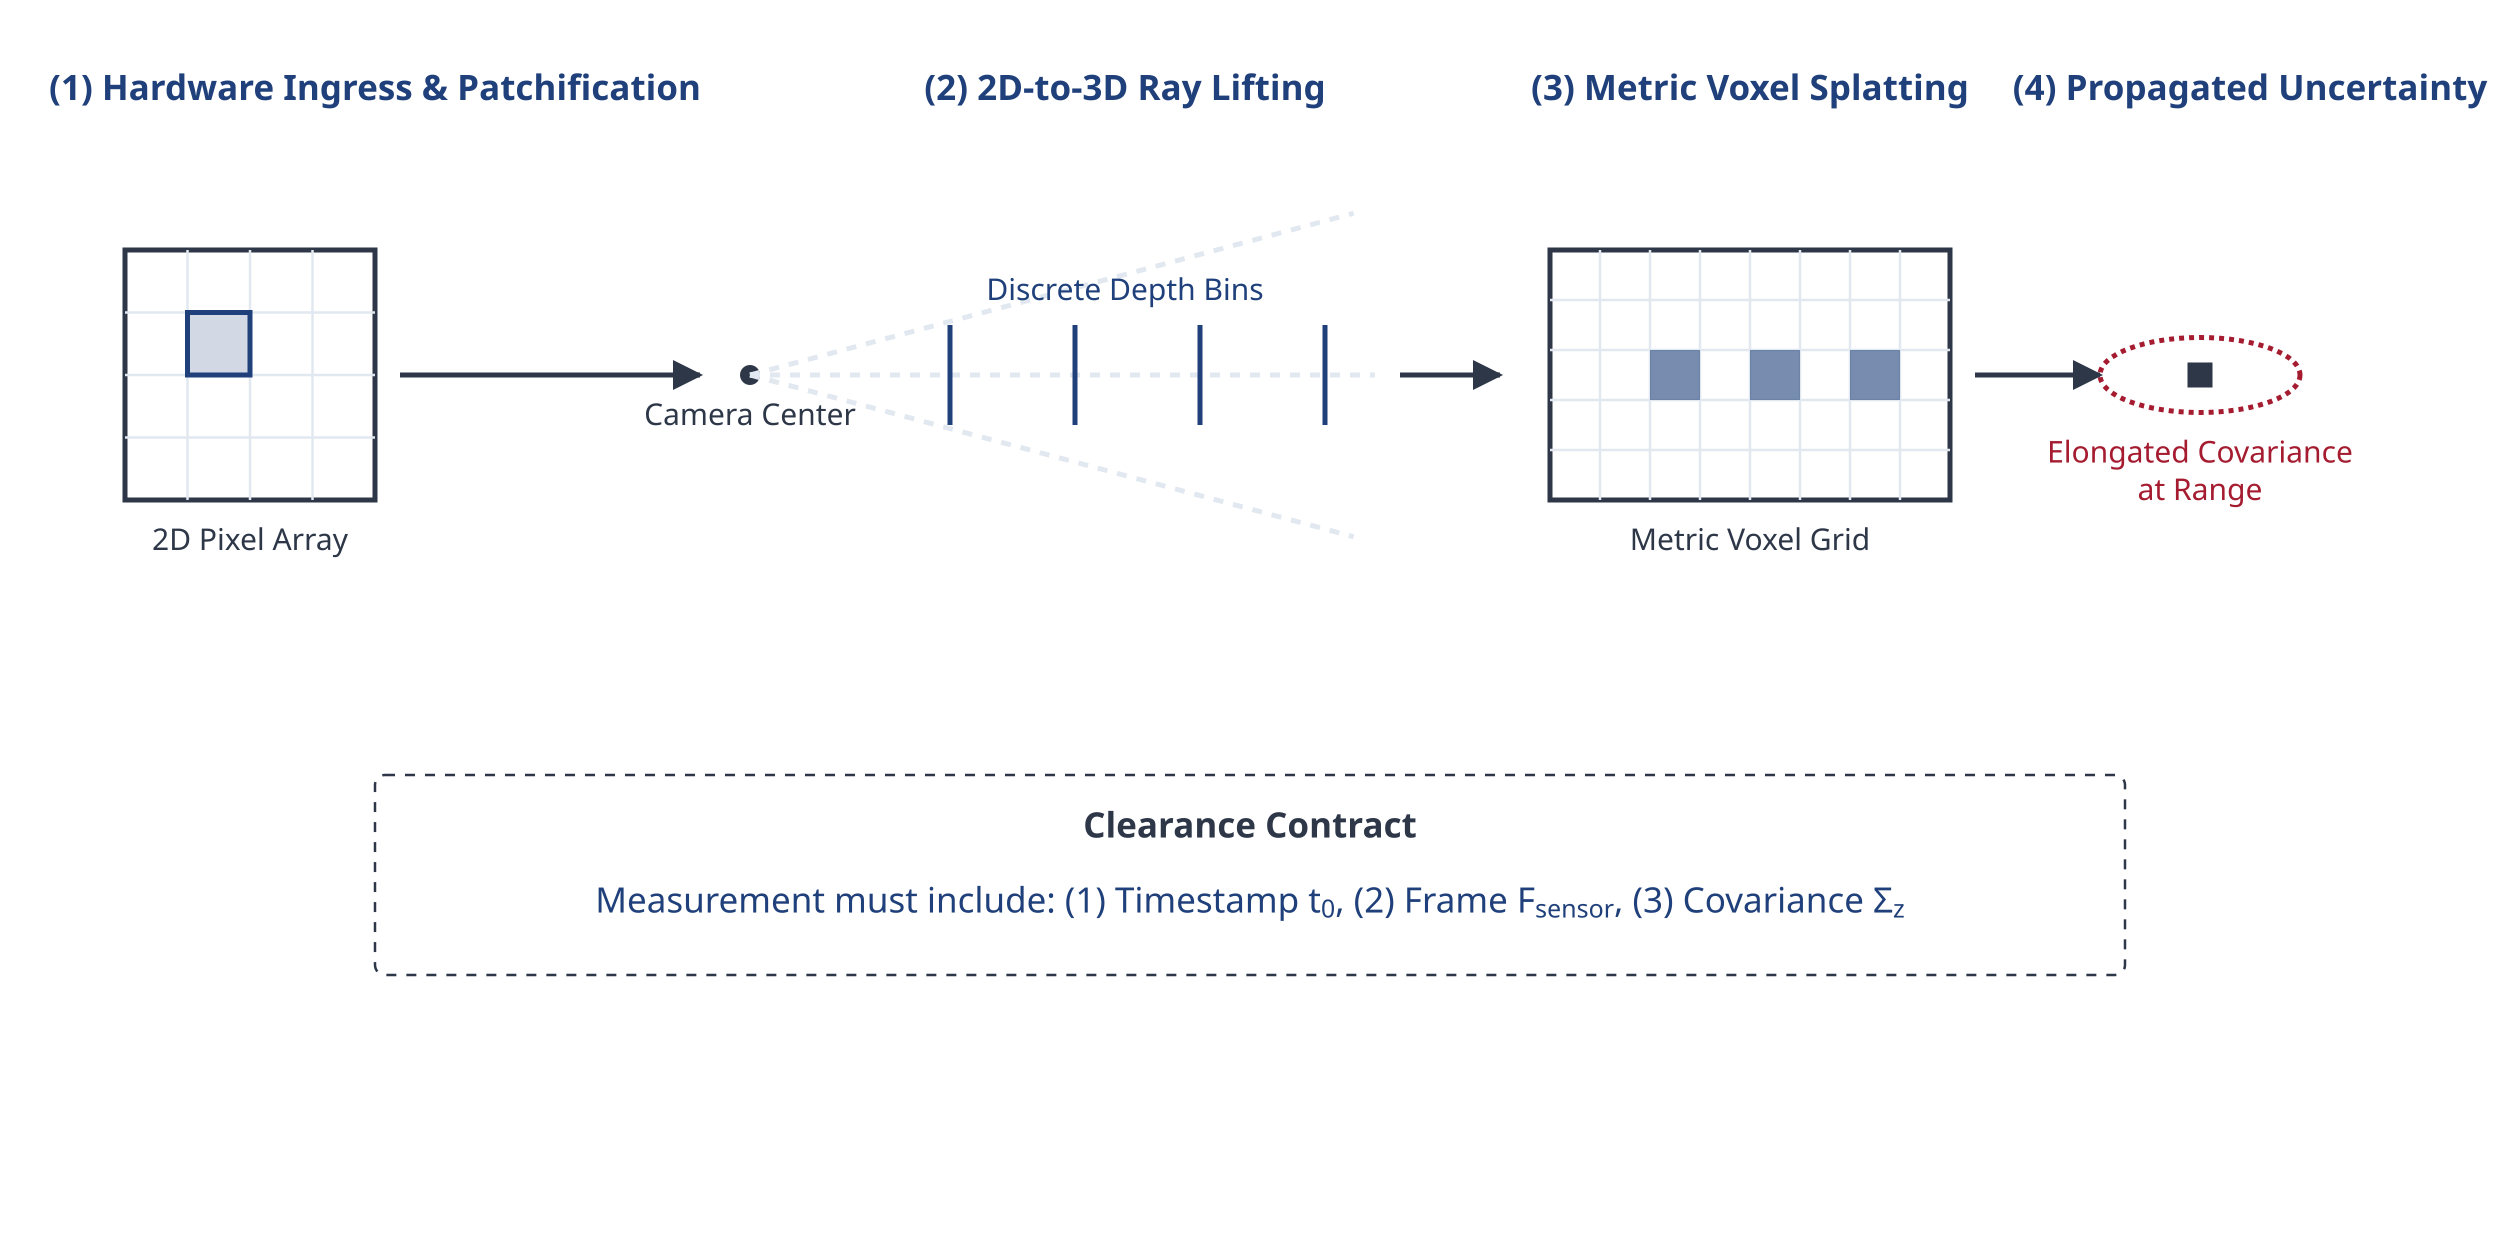
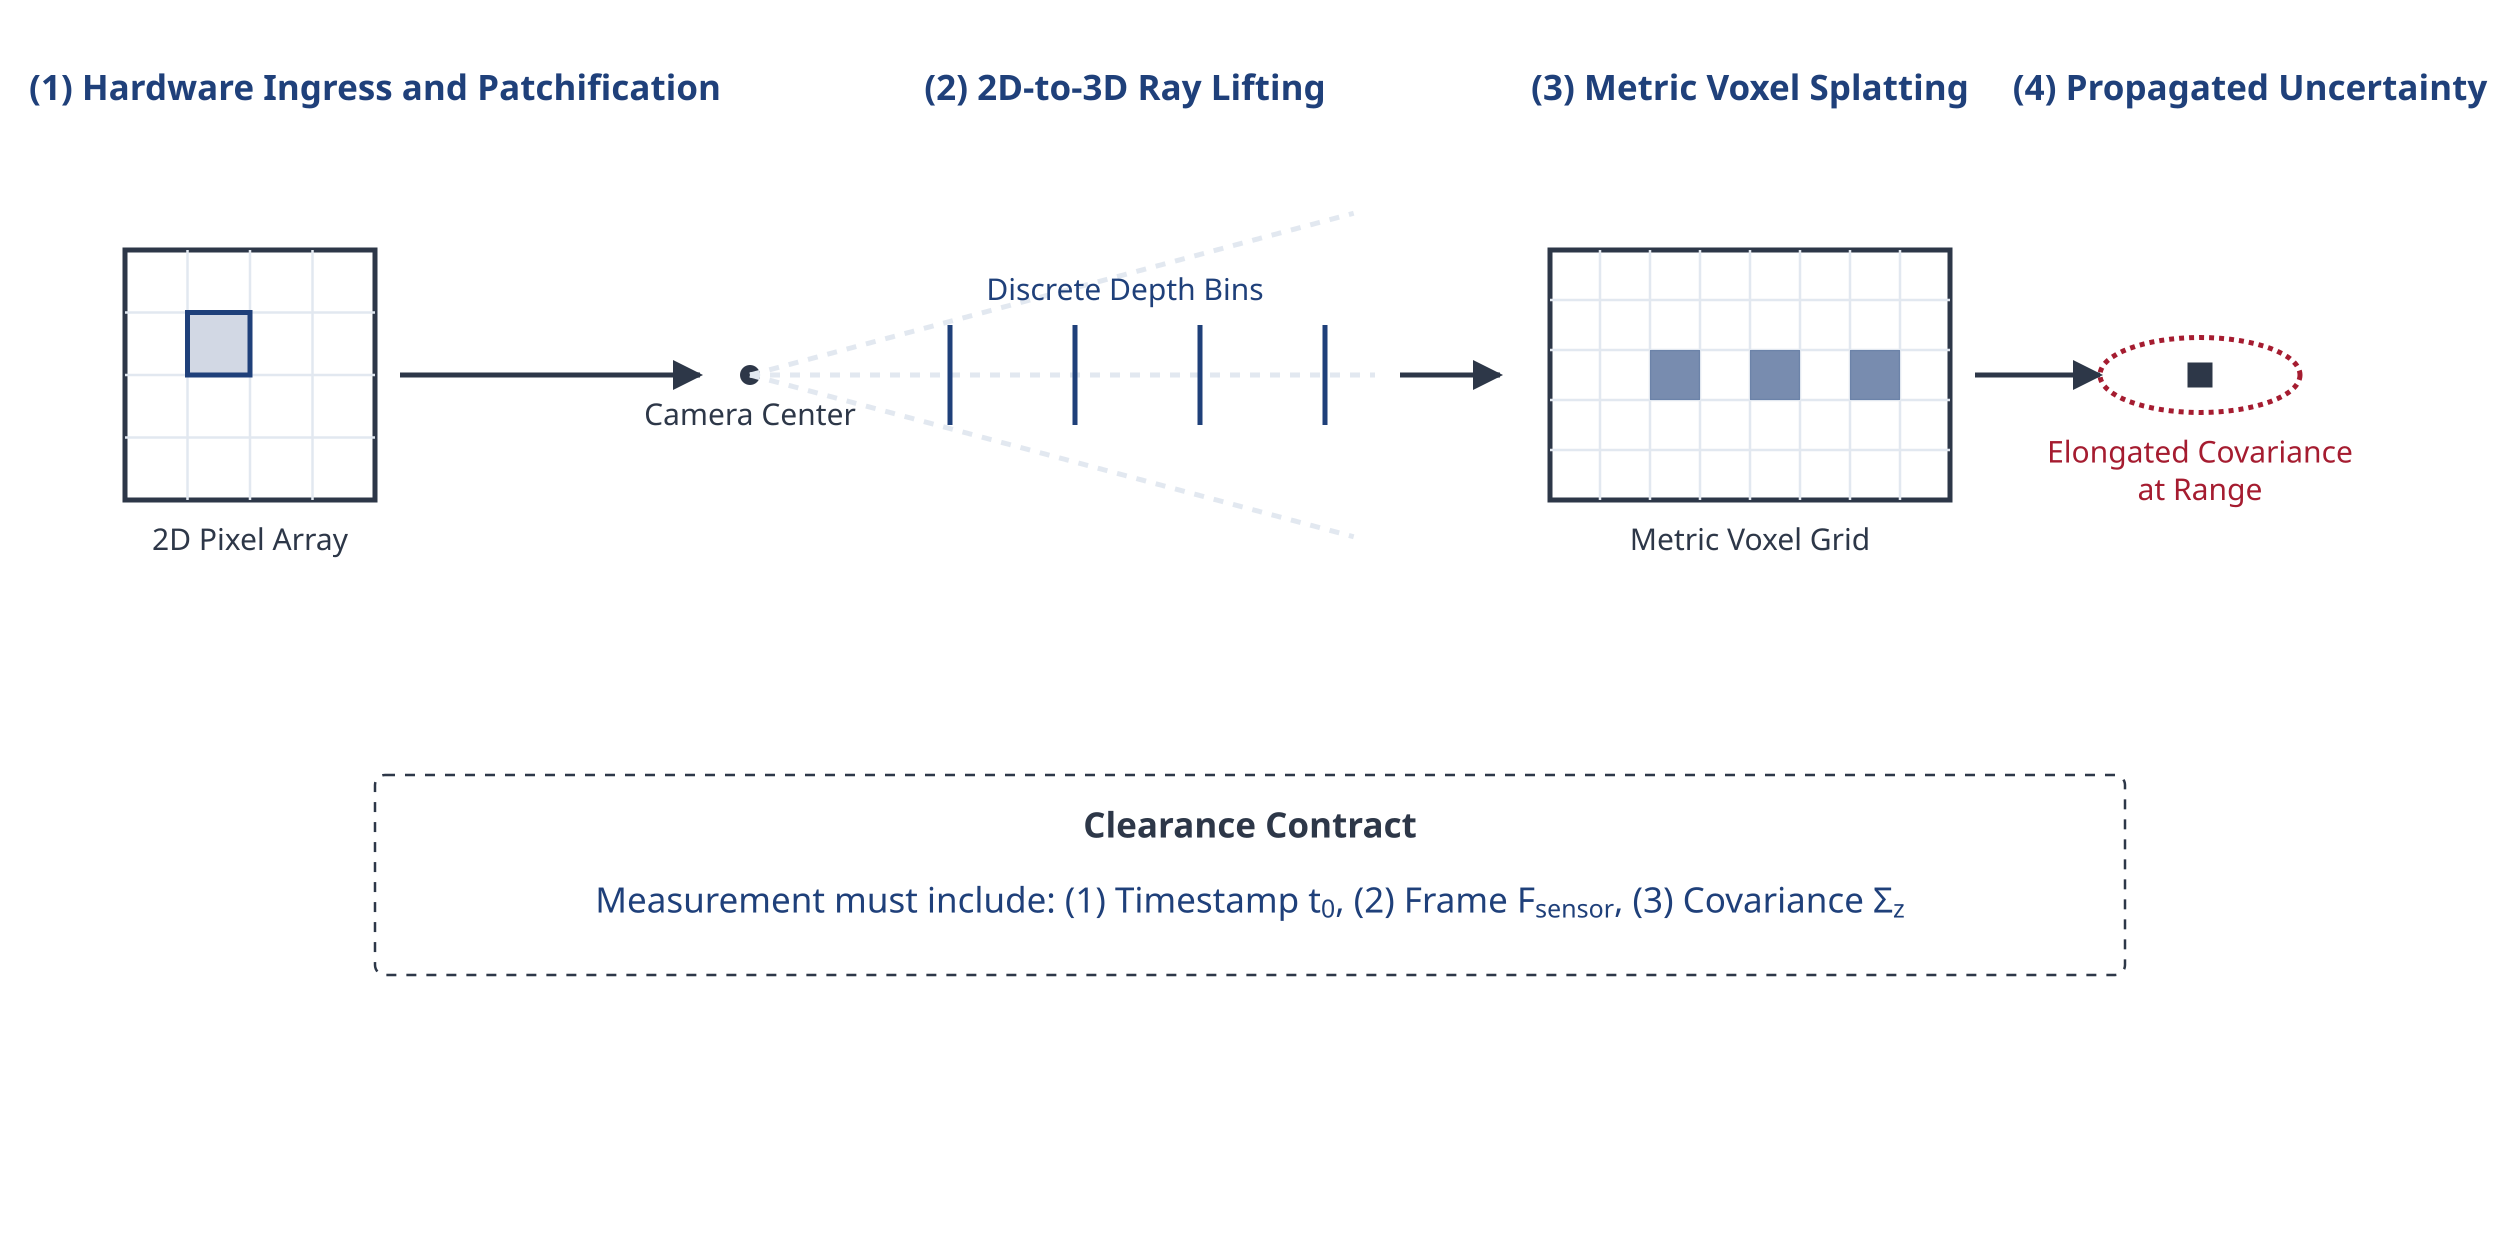
<svg xmlns="http://www.w3.org/2000/svg" viewBox="0 0 1000 500" width="1000" height="500">
  <defs>
    <marker id="arrow_blue" viewBox="0 0 10 10" refX="9" refY="5" markerWidth="6" markerHeight="6" orient="auto-start-reverse">
      <path d="M 0 0 L 10 5 L 0 10 z" fill="#1F407A" />
    </marker>
    <marker id="arrow_gray" viewBox="0 0 10 10" refX="9" refY="5" markerWidth="6" markerHeight="6" orient="auto-start-reverse">
      <path d="M 0 0 L 10 5 L 0 10 z" fill="#2D3748" />
    </marker>
  </defs>
  <rect width="100%" height="100%" fill="#FFFFFF" />
-   <text x="150" y="40" font-family="sans-serif" font-weight="bold" font-size="14" fill="#1F407A" text-anchor="middle">(1) Hardware Ingress &amp; Patchification</text>
+   <text x="150" y="40" font-family="sans-serif" font-weight="bold" font-size="14" fill="#1F407A" text-anchor="middle">(1) Hardware Ingress and Patchification</text>
  <text x="450" y="40" font-family="sans-serif" font-weight="bold" font-size="14" fill="#1F407A" text-anchor="middle">(2) 2D-to-3D Ray Lifting</text>
  <text x="700" y="40" font-family="sans-serif" font-weight="bold" font-size="14" fill="#1F407A" text-anchor="middle">(3) Metric Voxel Splatting</text>
  <text x="900" y="40" font-family="sans-serif" font-weight="bold" font-size="14" fill="#1F407A" text-anchor="middle">(4) Propagated Uncertainty</text>
  <rect x="50.0" y="100.0" width="100" height="100" fill="none" stroke="#2D3748" stroke-width="2" />
  <line x1="50.0" y1="125.0" x2="150.0" y2="125.0" stroke="#E2E8F0" stroke-width="1" />
  <line x1="75.0" y1="100.0" x2="75.0" y2="200.0" stroke="#E2E8F0" stroke-width="1" />
  <line x1="50.0" y1="150.0" x2="150.0" y2="150.0" stroke="#E2E8F0" stroke-width="1" />
  <line x1="100.0" y1="100.0" x2="100.0" y2="200.0" stroke="#E2E8F0" stroke-width="1" />
  <line x1="50.0" y1="175.0" x2="150.0" y2="175.0" stroke="#E2E8F0" stroke-width="1" />
  <line x1="125.0" y1="100.0" x2="125.0" y2="200.0" stroke="#E2E8F0" stroke-width="1" />
  <rect x="75.0" y="125.0" width="25.0" height="25.0" fill="#1F407A" fill-opacity="0.2" stroke="#1F407A" stroke-width="2" />
  <text x="100" y="220.0" font-family="sans-serif" font-size="12" fill="#2D3748" text-anchor="middle">2D Pixel Array</text>
  <path d="M 160.0 150 L 280 150" stroke="#2D3748" stroke-width="2" marker-end="url(#arrow_gray)" fill="none" />
  <circle cx="300" cy="150" r="4" fill="#2D3748" />
  <text x="300" y="170" font-family="sans-serif" font-size="12" fill="#2D3748" text-anchor="middle">Camera Center</text>
  <line x1="300" y1="150" x2="541.481" y2="85.295" stroke="#E2E8F0" stroke-width="2" stroke-dasharray="4,4" />
  <line x1="300" y1="150" x2="550.0" y2="150.0" stroke="#E2E8F0" stroke-width="2" stroke-dasharray="4,4" />
  <line x1="300" y1="150" x2="541.481" y2="214.705" stroke="#E2E8F0" stroke-width="2" stroke-dasharray="4,4" />
  <line x1="380" y1="130" x2="380" y2="170" stroke="#1F407A" stroke-width="2" />
  <line x1="430" y1="130" x2="430" y2="170" stroke="#1F407A" stroke-width="2" />
  <line x1="480" y1="130" x2="480" y2="170" stroke="#1F407A" stroke-width="2" />
  <line x1="530" y1="130" x2="530" y2="170" stroke="#1F407A" stroke-width="2" />
  <text x="450" y="120" font-family="sans-serif" font-size="12" fill="#1F407A" text-anchor="middle">Discrete Depth Bins</text>
  <path d="M 560 150 L 600 150" stroke="#2D3748" stroke-width="2" marker-end="url(#arrow_gray)" fill="none" />
  <rect x="620" y="100" width="160" height="100" fill="none" stroke="#2D3748" stroke-width="2" />
  <line x1="640" y1="100" x2="640" y2="200" stroke="#E2E8F0" stroke-width="1" />
  <line x1="660" y1="100" x2="660" y2="200" stroke="#E2E8F0" stroke-width="1" />
  <line x1="680" y1="100" x2="680" y2="200" stroke="#E2E8F0" stroke-width="1" />
  <line x1="700" y1="100" x2="700" y2="200" stroke="#E2E8F0" stroke-width="1" />
  <line x1="720" y1="100" x2="720" y2="200" stroke="#E2E8F0" stroke-width="1" />
  <line x1="740" y1="100" x2="740" y2="200" stroke="#E2E8F0" stroke-width="1" />
  <line x1="760" y1="100" x2="760" y2="200" stroke="#E2E8F0" stroke-width="1" />
  <line x1="620" y1="120" x2="780" y2="120" stroke="#E2E8F0" stroke-width="1" />
  <line x1="620" y1="140" x2="780" y2="140" stroke="#E2E8F0" stroke-width="1" />
  <line x1="620" y1="160" x2="780" y2="160" stroke="#E2E8F0" stroke-width="1" />
  <line x1="620" y1="180" x2="780" y2="180" stroke="#E2E8F0" stroke-width="1" />
  <rect x="660" y="140" width="20" height="20" fill="#1F407A" fill-opacity="0.6" />
  <rect x="700" y="140" width="20" height="20" fill="#1F407A" fill-opacity="0.6" />
  <rect x="740" y="140" width="20" height="20" fill="#1F407A" fill-opacity="0.6" />
  <text x="700.0" y="220" font-family="sans-serif" font-size="12" fill="#2D3748" text-anchor="middle">Metric Voxel Grid</text>
  <path d="M 790 150 L 840 150" stroke="#2D3748" stroke-width="2" marker-end="url(#arrow_gray)" fill="none" />
  <rect x="875" y="145" width="10" height="10" fill="#2D3748" />
  <ellipse cx="880" cy="150" rx="40" ry="15" fill="none" stroke="#A51C30" stroke-width="2" stroke-dasharray="2,2" />
  <text x="880" y="185" font-family="sans-serif" font-size="12" fill="#A51C30" text-anchor="middle">Elongated Covariance</text>
  <text x="880" y="200" font-family="sans-serif" font-size="12" fill="#A51C30" text-anchor="middle">at Range</text>
  <rect x="150" y="310" width="700" height="80" rx="4" fill="#FFFFFF" stroke="#2D3748" stroke-width="1" stroke-dasharray="4,4" />
  <text x="500" y="335" font-family="sans-serif" font-weight="bold" font-size="14" fill="#2D3748" text-anchor="middle">Clearance Contract</text>
  <text x="500" y="365" font-family="sans-serif" font-size="14" fill="#1F407A" text-anchor="middle">Measurement must include: (1) Timestamp t<tspan baseline-shift="sub" font-size="10">0</tspan>, (2) Frame F<tspan baseline-shift="sub" font-size="10">sensor</tspan>, (3) Covariance Σ<tspan baseline-shift="sub" font-size="10">z</tspan>
  </text>
</svg>
